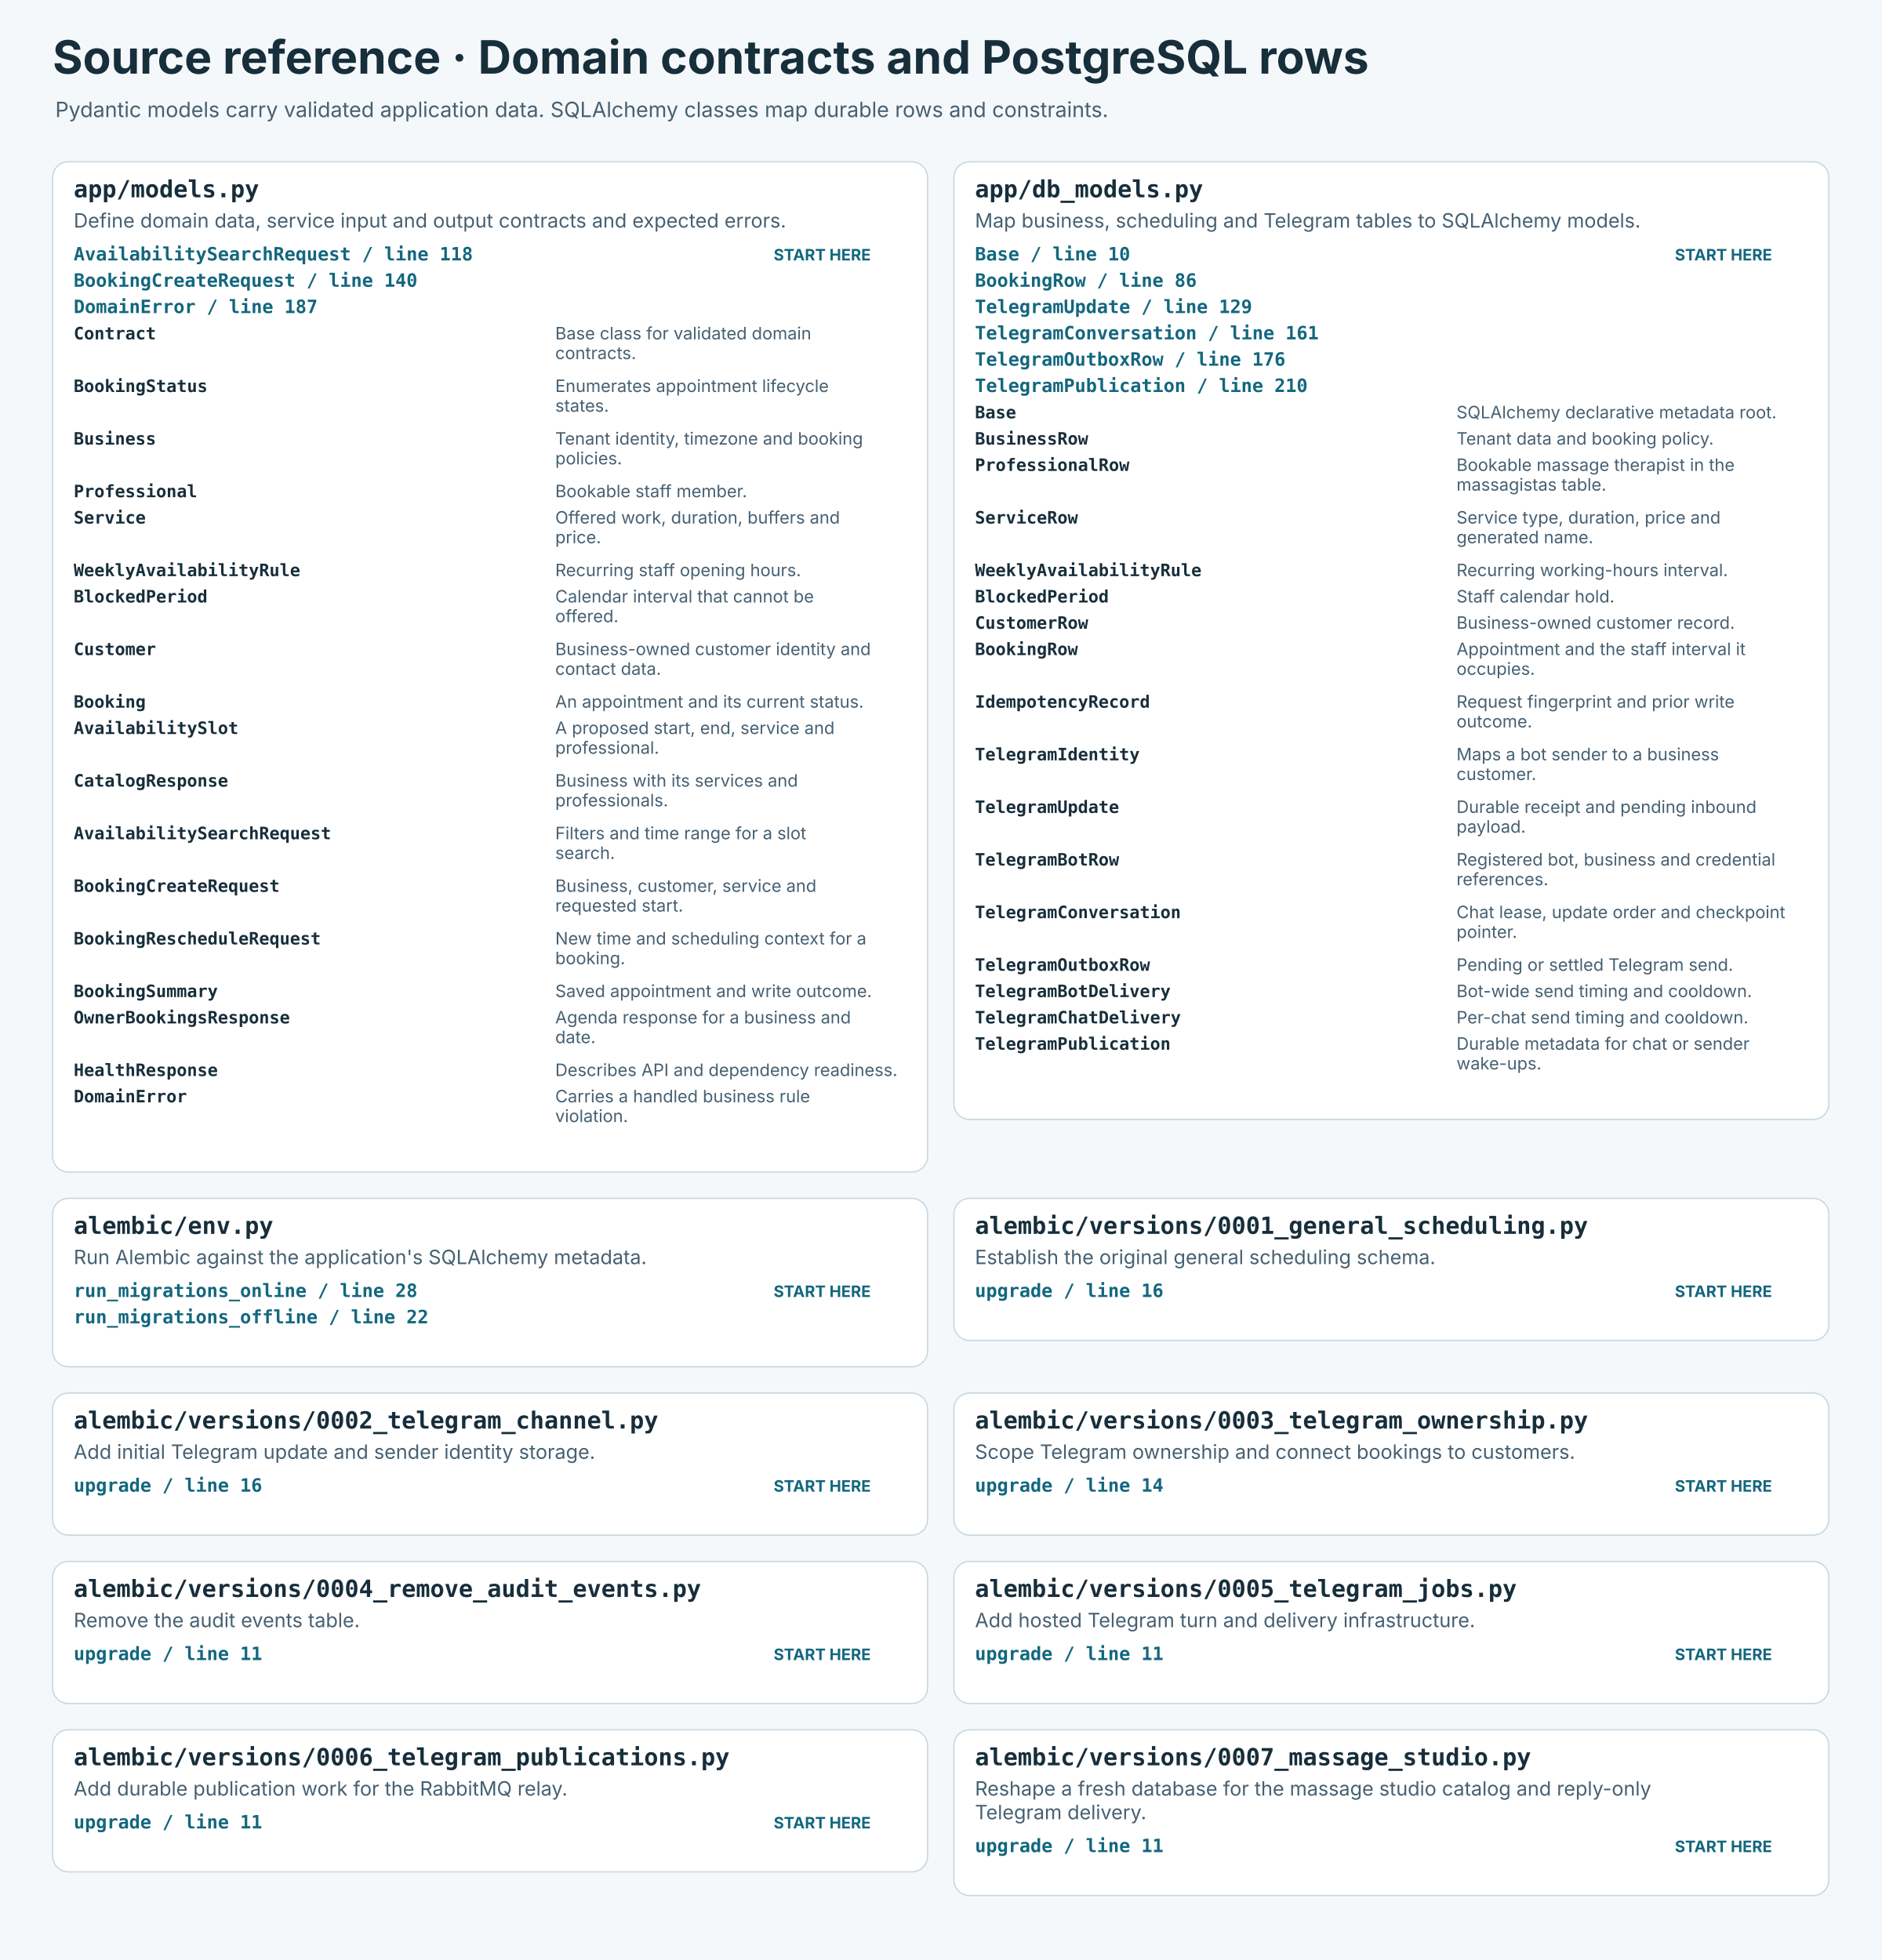
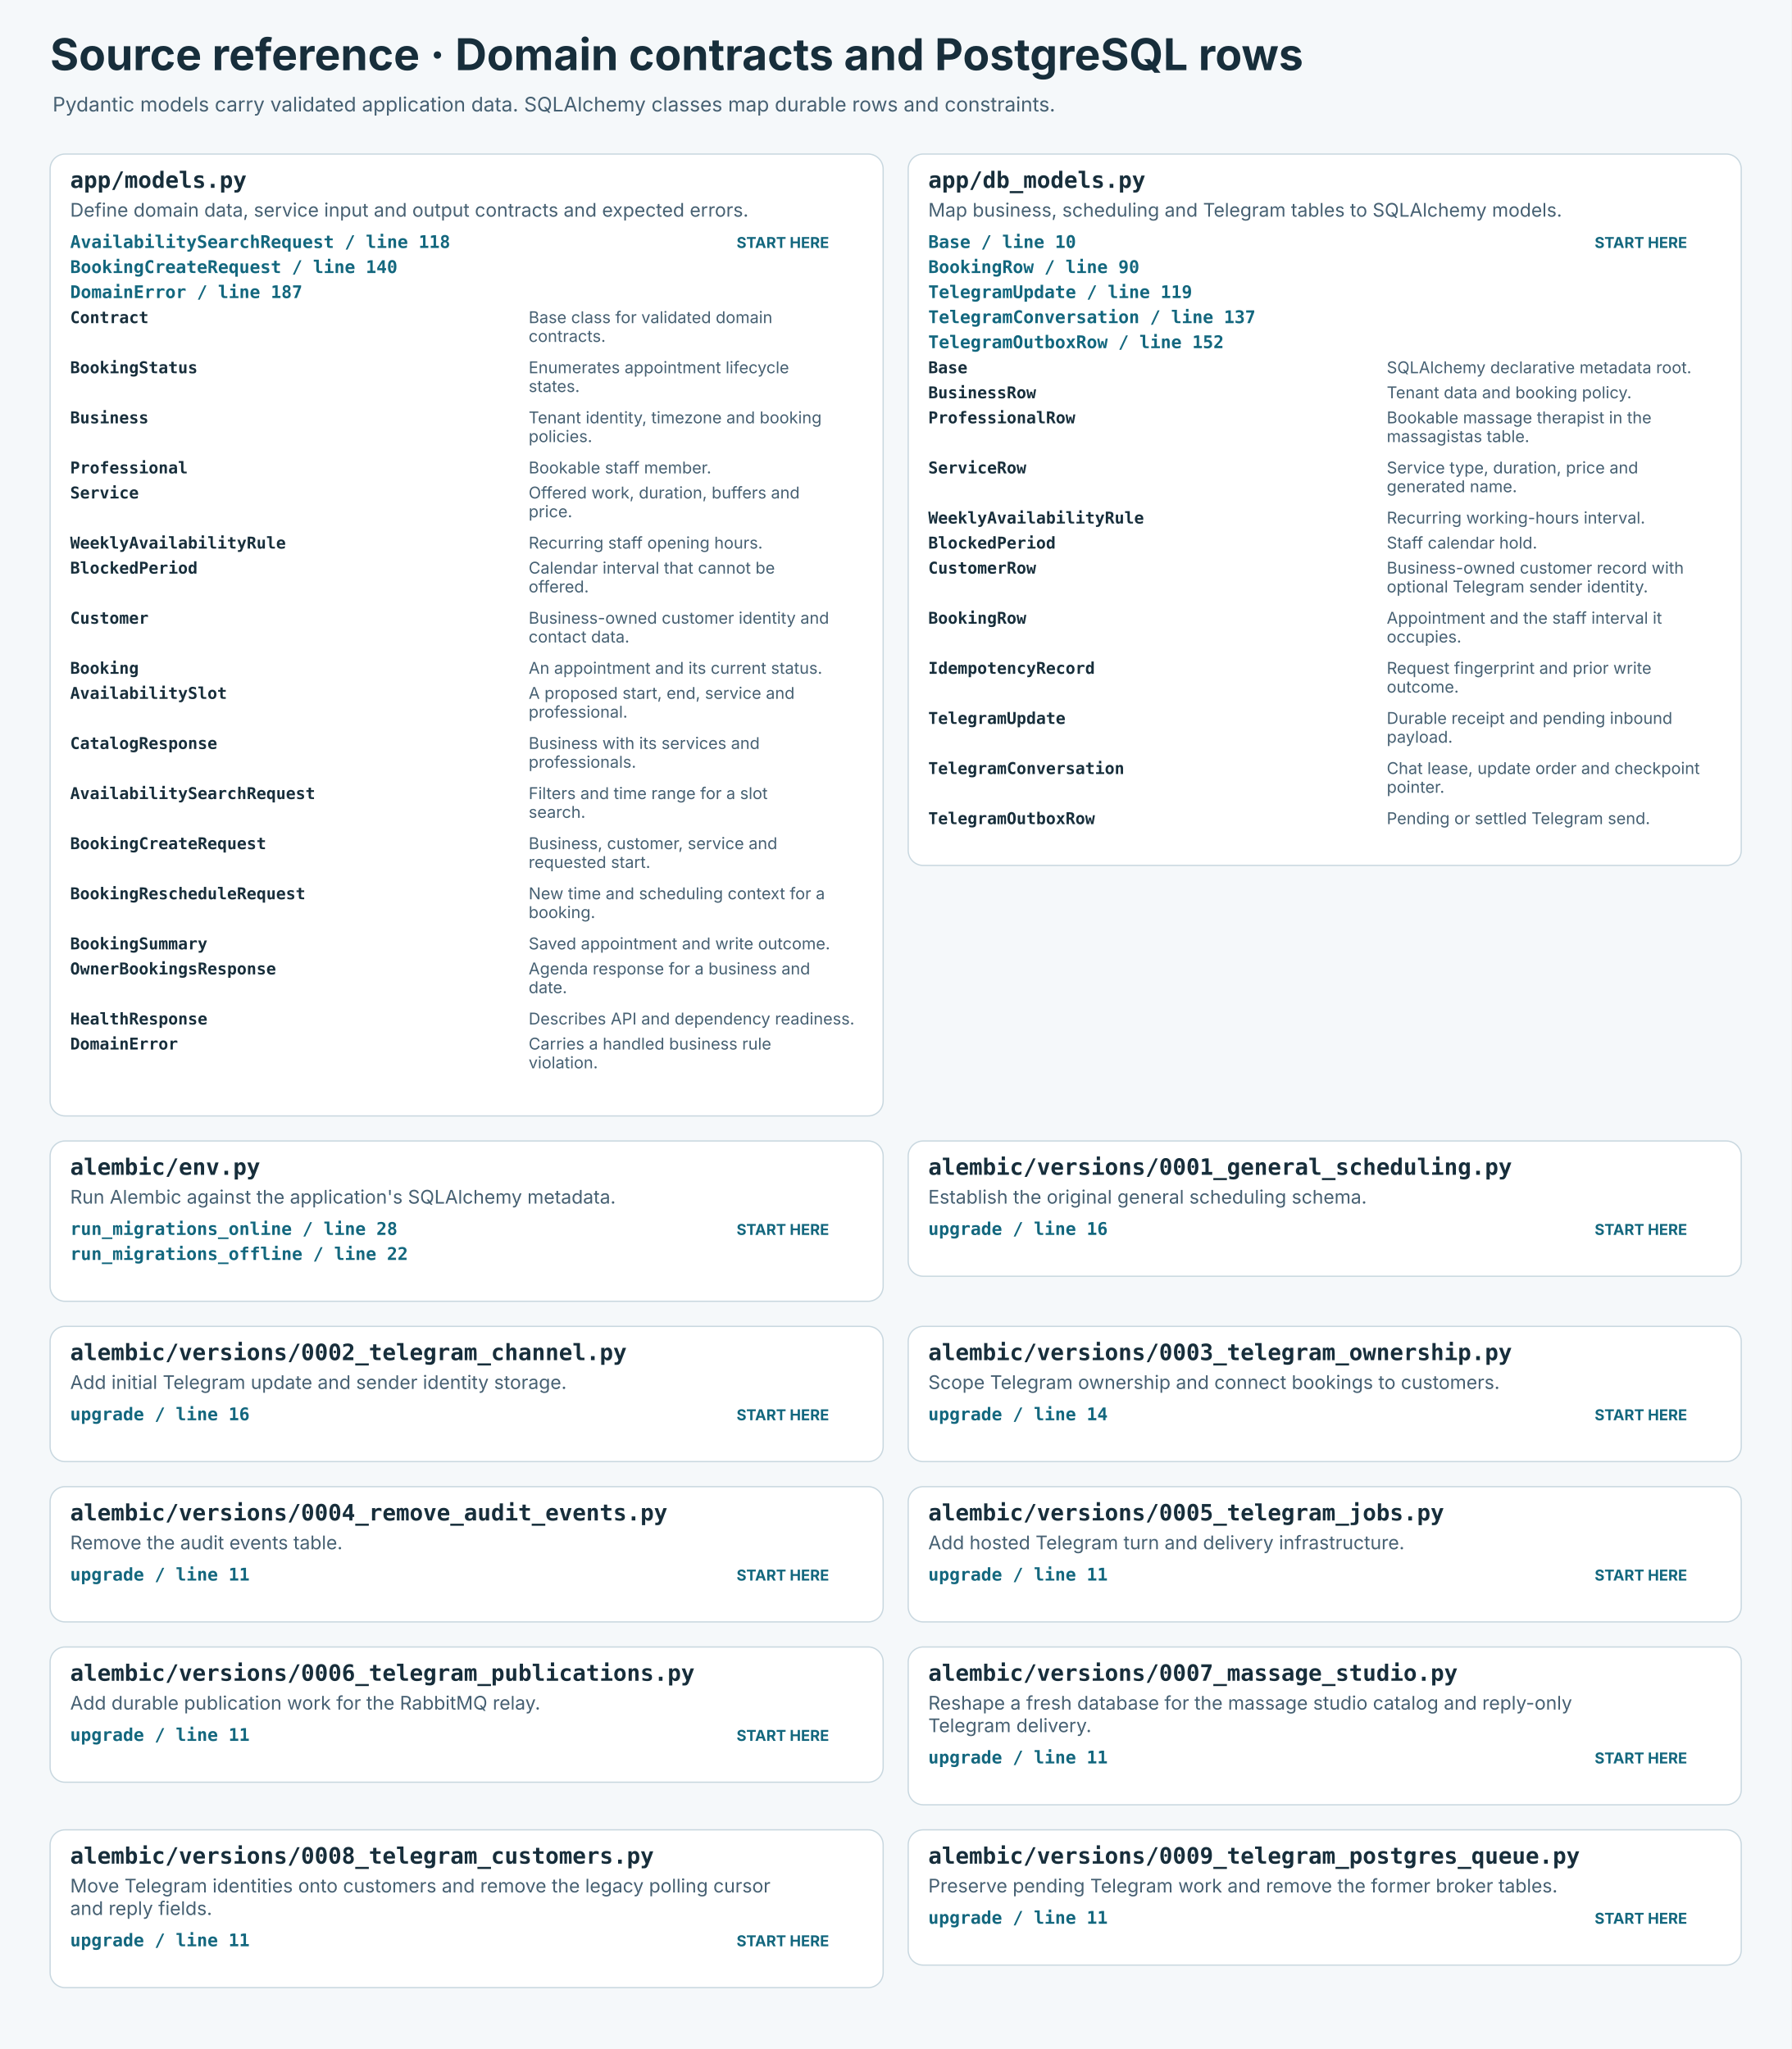
- <svg xmlns="http://www.w3.org/2000/svg" viewBox="0 0 1430 1490" width="1430" height="1490" role="img" aria-label="Source reference · Domain contracts and PostgreSQL rows">
-   <rect x="0" y="0" width="1430" height="1490" rx="0" fill="#f5f8fa" stroke="none" stroke-width="1" />
+ <svg xmlns="http://www.w3.org/2000/svg" viewBox="0 0 1430 1636" width="1430" height="1636" role="img" aria-label="Source reference · Domain contracts and PostgreSQL rows">
+   <rect x="0" y="0" width="1430" height="1636" rx="0" fill="#f5f8fa" stroke="none" stroke-width="1" />
  <text x="40" y="56" fill="#172e3b" font-size="35" font-weight="700" font-family="system-ui, -apple-system, sans-serif">Source reference · Domain contracts and PostgreSQL rows</text>
  <text x="42" y="89" fill="#466072" font-size="16" font-weight="400" font-family="system-ui, -apple-system, sans-serif">Pydantic models carry validated application data. SQLAlchemy classes map durable rows and constraints.</text>
  <g id="app-models.py" data-source="app/models.py">
    <rect x="40" y="123" width="665" height="768" rx="12" fill="#ffffff" stroke="#c8d7df" stroke-width="1" />
    <a href="../../app/models.py">
      <text x="56" y="150" fill="#172e3b" font-size="18" font-weight="700" font-family="ui-monospace, Menlo, monospace">app/models.py</text>
    </a>
    <text x="56" y="173" fill="#466072" font-size="15" font-weight="400" font-family="system-ui, -apple-system, sans-serif">Define domain data, service input and output contracts and expected errors.</text>
    <a href="../../app/models.py#L118">
      <text x="56" y="198" fill="#13677e" font-size="14" font-weight="700" font-family="ui-monospace, Menlo, monospace">AvailabilitySearchRequest  /  line 118</text>
    </a>
    <text x="588" y="198" fill="#13677e" font-size="12" font-weight="700" font-family="system-ui, -apple-system, sans-serif">START HERE</text>
    <a href="../../app/models.py#L140">
      <text x="56" y="218" fill="#13677e" font-size="14" font-weight="700" font-family="ui-monospace, Menlo, monospace">BookingCreateRequest  /  line 140</text>
    </a>
    <a href="../../app/models.py#L187">
      <text x="56" y="238" fill="#13677e" font-size="14" font-weight="700" font-family="ui-monospace, Menlo, monospace">DomainError  /  line 187</text>
    </a>
    <a href="../../app/models.py#L10">
      <text x="56" y="258" fill="#172e3b" font-size="13" font-weight="650" font-family="ui-monospace, Menlo, monospace">Contract</text>
    </a>
    <text x="422" y="258" fill="#466072" font-size="13" font-weight="400" font-family="system-ui, -apple-system, sans-serif">Base class for validated domain</text>
    <text x="422" y="273" fill="#466072" font-size="13" font-weight="400" font-family="system-ui, -apple-system, sans-serif">contracts.</text>
    <a href="../../app/models.py#L14">
      <text x="56" y="298" fill="#172e3b" font-size="13" font-weight="650" font-family="ui-monospace, Menlo, monospace">BookingStatus</text>
    </a>
    <text x="422" y="298" fill="#466072" font-size="13" font-weight="400" font-family="system-ui, -apple-system, sans-serif">Enumerates appointment lifecycle</text>
    <text x="422" y="313" fill="#466072" font-size="13" font-weight="400" font-family="system-ui, -apple-system, sans-serif">states.</text>
    <a href="../../app/models.py#L20">
      <text x="56" y="338" fill="#172e3b" font-size="13" font-weight="650" font-family="ui-monospace, Menlo, monospace">Business</text>
    </a>
    <text x="422" y="338" fill="#466072" font-size="13" font-weight="400" font-family="system-ui, -apple-system, sans-serif">Tenant identity, timezone and booking</text>
    <text x="422" y="353" fill="#466072" font-size="13" font-weight="400" font-family="system-ui, -apple-system, sans-serif">policies.</text>
    <a href="../../app/models.py#L31">
      <text x="56" y="378" fill="#172e3b" font-size="13" font-weight="650" font-family="ui-monospace, Menlo, monospace">Professional</text>
    </a>
    <text x="422" y="378" fill="#466072" font-size="13" font-weight="400" font-family="system-ui, -apple-system, sans-serif">Bookable staff member.</text>
    <a href="../../app/models.py#L38">
      <text x="56" y="398" fill="#172e3b" font-size="13" font-weight="650" font-family="ui-monospace, Menlo, monospace">Service</text>
    </a>
    <text x="422" y="398" fill="#466072" font-size="13" font-weight="400" font-family="system-ui, -apple-system, sans-serif">Offered work, duration, buffers and</text>
    <text x="422" y="413" fill="#466072" font-size="13" font-weight="400" font-family="system-ui, -apple-system, sans-serif">price.</text>
    <a href="../../app/models.py#L51">
      <text x="56" y="438" fill="#172e3b" font-size="13" font-weight="650" font-family="ui-monospace, Menlo, monospace">WeeklyAvailabilityRule</text>
    </a>
    <text x="422" y="438" fill="#466072" font-size="13" font-weight="400" font-family="system-ui, -apple-system, sans-serif">Recurring staff opening hours.</text>
    <a href="../../app/models.py#L60">
      <text x="56" y="458" fill="#172e3b" font-size="13" font-weight="650" font-family="ui-monospace, Menlo, monospace">BlockedPeriod</text>
    </a>
    <text x="422" y="458" fill="#466072" font-size="13" font-weight="400" font-family="system-ui, -apple-system, sans-serif">Calendar interval that cannot be</text>
    <text x="422" y="473" fill="#466072" font-size="13" font-weight="400" font-family="system-ui, -apple-system, sans-serif">offered.</text>
    <a href="../../app/models.py#L68">
      <text x="56" y="498" fill="#172e3b" font-size="13" font-weight="650" font-family="ui-monospace, Menlo, monospace">Customer</text>
    </a>
    <text x="422" y="498" fill="#466072" font-size="13" font-weight="400" font-family="system-ui, -apple-system, sans-serif">Business-owned customer identity and</text>
    <text x="422" y="513" fill="#466072" font-size="13" font-weight="400" font-family="system-ui, -apple-system, sans-serif">contact data.</text>
    <a href="../../app/models.py#L76">
      <text x="56" y="538" fill="#172e3b" font-size="13" font-weight="650" font-family="ui-monospace, Menlo, monospace">Booking</text>
    </a>
    <text x="422" y="538" fill="#466072" font-size="13" font-weight="400" font-family="system-ui, -apple-system, sans-serif">An appointment and its current status.</text>
    <a href="../../app/models.py#L91">
      <text x="56" y="558" fill="#172e3b" font-size="13" font-weight="650" font-family="ui-monospace, Menlo, monospace">AvailabilitySlot</text>
    </a>
    <text x="422" y="558" fill="#466072" font-size="13" font-weight="400" font-family="system-ui, -apple-system, sans-serif">A proposed start, end, service and</text>
    <text x="422" y="573" fill="#466072" font-size="13" font-weight="400" font-family="system-ui, -apple-system, sans-serif">professional.</text>
    <a href="../../app/models.py#L112">
      <text x="56" y="598" fill="#172e3b" font-size="13" font-weight="650" font-family="ui-monospace, Menlo, monospace">CatalogResponse</text>
    </a>
    <text x="422" y="598" fill="#466072" font-size="13" font-weight="400" font-family="system-ui, -apple-system, sans-serif">Business with its services and</text>
    <text x="422" y="613" fill="#466072" font-size="13" font-weight="400" font-family="system-ui, -apple-system, sans-serif">professionals.</text>
    <a href="../../app/models.py#L118">
      <text x="56" y="638" fill="#172e3b" font-size="13" font-weight="650" font-family="ui-monospace, Menlo, monospace">AvailabilitySearchRequest</text>
    </a>
    <text x="422" y="638" fill="#466072" font-size="13" font-weight="400" font-family="system-ui, -apple-system, sans-serif">Filters and time range for a slot</text>
    <text x="422" y="653" fill="#466072" font-size="13" font-weight="400" font-family="system-ui, -apple-system, sans-serif">search.</text>
    <a href="../../app/models.py#L140">
      <text x="56" y="678" fill="#172e3b" font-size="13" font-weight="650" font-family="ui-monospace, Menlo, monospace">BookingCreateRequest</text>
    </a>
    <text x="422" y="678" fill="#466072" font-size="13" font-weight="400" font-family="system-ui, -apple-system, sans-serif">Business, customer, service and</text>
    <text x="422" y="693" fill="#466072" font-size="13" font-weight="400" font-family="system-ui, -apple-system, sans-serif">requested start.</text>
    <a href="../../app/models.py#L156">
      <text x="56" y="718" fill="#172e3b" font-size="13" font-weight="650" font-family="ui-monospace, Menlo, monospace">BookingRescheduleRequest</text>
    </a>
    <text x="422" y="718" fill="#466072" font-size="13" font-weight="400" font-family="system-ui, -apple-system, sans-serif">New time and scheduling context for a</text>
    <text x="422" y="733" fill="#466072" font-size="13" font-weight="400" font-family="system-ui, -apple-system, sans-serif">booking.</text>
    <a href="../../app/models.py#L171">
      <text x="56" y="758" fill="#172e3b" font-size="13" font-weight="650" font-family="ui-monospace, Menlo, monospace">BookingSummary</text>
    </a>
    <text x="422" y="758" fill="#466072" font-size="13" font-weight="400" font-family="system-ui, -apple-system, sans-serif">Saved appointment and write outcome.</text>
    <a href="../../app/models.py#L176">
      <text x="56" y="778" fill="#172e3b" font-size="13" font-weight="650" font-family="ui-monospace, Menlo, monospace">OwnerBookingsResponse</text>
    </a>
    <text x="422" y="778" fill="#466072" font-size="13" font-weight="400" font-family="system-ui, -apple-system, sans-serif">Agenda response for a business and</text>
    <text x="422" y="793" fill="#466072" font-size="13" font-weight="400" font-family="system-ui, -apple-system, sans-serif">date.</text>
    <a href="../../app/models.py#L181">
      <text x="56" y="818" fill="#172e3b" font-size="13" font-weight="650" font-family="ui-monospace, Menlo, monospace">HealthResponse</text>
    </a>
    <text x="422" y="818" fill="#466072" font-size="13" font-weight="400" font-family="system-ui, -apple-system, sans-serif">Describes API and dependency readiness.</text>
    <a href="../../app/models.py#L187">
      <text x="56" y="838" fill="#172e3b" font-size="13" font-weight="650" font-family="ui-monospace, Menlo, monospace">DomainError</text>
    </a>
    <text x="422" y="838" fill="#466072" font-size="13" font-weight="400" font-family="system-ui, -apple-system, sans-serif">Carries a handled business rule</text>
    <text x="422" y="853" fill="#466072" font-size="13" font-weight="400" font-family="system-ui, -apple-system, sans-serif">violation.</text>
  </g>
  <g id="app-db_models.py" data-source="app/db_models.py">
-     <rect x="725" y="123" width="665" height="728" rx="12" fill="#ffffff" stroke="#c8d7df" stroke-width="1" />
+     <rect x="725" y="123" width="665" height="568" rx="12" fill="#ffffff" stroke="#c8d7df" stroke-width="1" />
    <a href="../../app/db_models.py">
      <text x="741" y="150" fill="#172e3b" font-size="18" font-weight="700" font-family="ui-monospace, Menlo, monospace">app/db_models.py</text>
    </a>
    <text x="741" y="173" fill="#466072" font-size="15" font-weight="400" font-family="system-ui, -apple-system, sans-serif">Map business, scheduling and Telegram tables to SQLAlchemy models.</text>
    <a href="../../app/db_models.py#L10">
      <text x="741" y="198" fill="#13677e" font-size="14" font-weight="700" font-family="ui-monospace, Menlo, monospace">Base  /  line 10</text>
    </a>
    <text x="1273" y="198" fill="#13677e" font-size="12" font-weight="700" font-family="system-ui, -apple-system, sans-serif">START HERE</text>
-     <a href="../../app/db_models.py#L86">
-       <text x="741" y="218" fill="#13677e" font-size="14" font-weight="700" font-family="ui-monospace, Menlo, monospace">BookingRow  /  line 86</text>
-     </a>
-     <a href="../../app/db_models.py#L129">
-       <text x="741" y="238" fill="#13677e" font-size="14" font-weight="700" font-family="ui-monospace, Menlo, monospace">TelegramUpdate  /  line 129</text>
-     </a>
-     <a href="../../app/db_models.py#L161">
-       <text x="741" y="258" fill="#13677e" font-size="14" font-weight="700" font-family="ui-monospace, Menlo, monospace">TelegramConversation  /  line 161</text>
-     </a>
-     <a href="../../app/db_models.py#L176">
-       <text x="741" y="278" fill="#13677e" font-size="14" font-weight="700" font-family="ui-monospace, Menlo, monospace">TelegramOutboxRow  /  line 176</text>
-     </a>
-     <a href="../../app/db_models.py#L210">
-       <text x="741" y="298" fill="#13677e" font-size="14" font-weight="700" font-family="ui-monospace, Menlo, monospace">TelegramPublication  /  line 210</text>
+     <a href="../../app/db_models.py#L90">
+       <text x="741" y="218" fill="#13677e" font-size="14" font-weight="700" font-family="ui-monospace, Menlo, monospace">BookingRow  /  line 90</text>
+     </a>
+     <a href="../../app/db_models.py#L119">
+       <text x="741" y="238" fill="#13677e" font-size="14" font-weight="700" font-family="ui-monospace, Menlo, monospace">TelegramUpdate  /  line 119</text>
+     </a>
+     <a href="../../app/db_models.py#L137">
+       <text x="741" y="258" fill="#13677e" font-size="14" font-weight="700" font-family="ui-monospace, Menlo, monospace">TelegramConversation  /  line 137</text>
+     </a>
+     <a href="../../app/db_models.py#L152">
+       <text x="741" y="278" fill="#13677e" font-size="14" font-weight="700" font-family="ui-monospace, Menlo, monospace">TelegramOutboxRow  /  line 152</text>
    </a>
    <a href="../../app/db_models.py#L10">
-       <text x="741" y="318" fill="#172e3b" font-size="13" font-weight="650" font-family="ui-monospace, Menlo, monospace">Base</text>
-     </a>
-     <text x="1107" y="318" fill="#466072" font-size="13" font-weight="400" font-family="system-ui, -apple-system, sans-serif">SQLAlchemy declarative metadata root.</text>
+       <text x="741" y="298" fill="#172e3b" font-size="13" font-weight="650" font-family="ui-monospace, Menlo, monospace">Base</text>
+     </a>
+     <text x="1107" y="298" fill="#466072" font-size="13" font-weight="400" font-family="system-ui, -apple-system, sans-serif">SQLAlchemy declarative metadata root.</text>
    <a href="../../app/db_models.py#L14">
-       <text x="741" y="338" fill="#172e3b" font-size="13" font-weight="650" font-family="ui-monospace, Menlo, monospace">BusinessRow</text>
-     </a>
-     <text x="1107" y="338" fill="#466072" font-size="13" font-weight="400" font-family="system-ui, -apple-system, sans-serif">Tenant data and booking policy.</text>
+       <text x="741" y="318" fill="#172e3b" font-size="13" font-weight="650" font-family="ui-monospace, Menlo, monospace">BusinessRow</text>
+     </a>
+     <text x="1107" y="318" fill="#466072" font-size="13" font-weight="400" font-family="system-ui, -apple-system, sans-serif">Tenant data and booking policy.</text>
    <a href="../../app/db_models.py#L26">
-       <text x="741" y="358" fill="#172e3b" font-size="13" font-weight="650" font-family="ui-monospace, Menlo, monospace">ProfessionalRow</text>
-     </a>
-     <text x="1107" y="358" fill="#466072" font-size="13" font-weight="400" font-family="system-ui, -apple-system, sans-serif">Bookable massage therapist in the</text>
-     <text x="1107" y="373" fill="#466072" font-size="13" font-weight="400" font-family="system-ui, -apple-system, sans-serif">massagistas table.</text>
+       <text x="741" y="338" fill="#172e3b" font-size="13" font-weight="650" font-family="ui-monospace, Menlo, monospace">ProfessionalRow</text>
+     </a>
+     <text x="1107" y="338" fill="#466072" font-size="13" font-weight="400" font-family="system-ui, -apple-system, sans-serif">Bookable massage therapist in the</text>
+     <text x="1107" y="353" fill="#466072" font-size="13" font-weight="400" font-family="system-ui, -apple-system, sans-serif">massagistas table.</text>
    <a href="../../app/db_models.py#L35">
-       <text x="741" y="398" fill="#172e3b" font-size="13" font-weight="650" font-family="ui-monospace, Menlo, monospace">ServiceRow</text>
-     </a>
-     <text x="1107" y="398" fill="#466072" font-size="13" font-weight="400" font-family="system-ui, -apple-system, sans-serif">Service type, duration, price and</text>
-     <text x="1107" y="413" fill="#466072" font-size="13" font-weight="400" font-family="system-ui, -apple-system, sans-serif">generated name.</text>
+       <text x="741" y="378" fill="#172e3b" font-size="13" font-weight="650" font-family="ui-monospace, Menlo, monospace">ServiceRow</text>
+     </a>
+     <text x="1107" y="378" fill="#466072" font-size="13" font-weight="400" font-family="system-ui, -apple-system, sans-serif">Service type, duration, price and</text>
+     <text x="1107" y="393" fill="#466072" font-size="13" font-weight="400" font-family="system-ui, -apple-system, sans-serif">generated name.</text>
    <a href="../../app/db_models.py#L53">
-       <text x="741" y="438" fill="#172e3b" font-size="13" font-weight="650" font-family="ui-monospace, Menlo, monospace">WeeklyAvailabilityRule</text>
-     </a>
-     <text x="1107" y="438" fill="#466072" font-size="13" font-weight="400" font-family="system-ui, -apple-system, sans-serif">Recurring working-hours interval.</text>
+       <text x="741" y="418" fill="#172e3b" font-size="13" font-weight="650" font-family="ui-monospace, Menlo, monospace">WeeklyAvailabilityRule</text>
+     </a>
+     <text x="1107" y="418" fill="#466072" font-size="13" font-weight="400" font-family="system-ui, -apple-system, sans-serif">Recurring working-hours interval.</text>
    <a href="../../app/db_models.py#L64">
-       <text x="741" y="458" fill="#172e3b" font-size="13" font-weight="650" font-family="ui-monospace, Menlo, monospace">BlockedPeriod</text>
-     </a>
-     <text x="1107" y="458" fill="#466072" font-size="13" font-weight="400" font-family="system-ui, -apple-system, sans-serif">Staff calendar hold.</text>
+       <text x="741" y="438" fill="#172e3b" font-size="13" font-weight="650" font-family="ui-monospace, Menlo, monospace">BlockedPeriod</text>
+     </a>
+     <text x="1107" y="438" fill="#466072" font-size="13" font-weight="400" font-family="system-ui, -apple-system, sans-serif">Staff calendar hold.</text>
    <a href="../../app/db_models.py#L75">
-       <text x="741" y="478" fill="#172e3b" font-size="13" font-weight="650" font-family="ui-monospace, Menlo, monospace">CustomerRow</text>
-     </a>
-     <text x="1107" y="478" fill="#466072" font-size="13" font-weight="400" font-family="system-ui, -apple-system, sans-serif">Business-owned customer record.</text>
-     <a href="../../app/db_models.py#L86">
+       <text x="741" y="458" fill="#172e3b" font-size="13" font-weight="650" font-family="ui-monospace, Menlo, monospace">CustomerRow</text>
+     </a>
+     <text x="1107" y="458" fill="#466072" font-size="13" font-weight="400" font-family="system-ui, -apple-system, sans-serif">Business-owned customer record with</text>
+     <text x="1107" y="473" fill="#466072" font-size="13" font-weight="400" font-family="system-ui, -apple-system, sans-serif">optional Telegram sender identity.</text>
+     <a href="../../app/db_models.py#L90">
      <text x="741" y="498" fill="#172e3b" font-size="13" font-weight="650" font-family="ui-monospace, Menlo, monospace">BookingRow</text>
    </a>
    <text x="1107" y="498" fill="#466072" font-size="13" font-weight="400" font-family="system-ui, -apple-system, sans-serif">Appointment and the staff interval it</text>
    <text x="1107" y="513" fill="#466072" font-size="13" font-weight="400" font-family="system-ui, -apple-system, sans-serif">occupies.</text>
-     <a href="../../app/db_models.py#L103">
+     <a href="../../app/db_models.py#L107">
      <text x="741" y="538" fill="#172e3b" font-size="13" font-weight="650" font-family="ui-monospace, Menlo, monospace">IdempotencyRecord</text>
    </a>
    <text x="1107" y="538" fill="#466072" font-size="13" font-weight="400" font-family="system-ui, -apple-system, sans-serif">Request fingerprint and prior write</text>
    <text x="1107" y="553" fill="#466072" font-size="13" font-weight="400" font-family="system-ui, -apple-system, sans-serif">outcome.</text>
-     <a href="../../app/db_models.py#L115">
-       <text x="741" y="578" fill="#172e3b" font-size="13" font-weight="650" font-family="ui-monospace, Menlo, monospace">TelegramIdentity</text>
-     </a>
-     <text x="1107" y="578" fill="#466072" font-size="13" font-weight="400" font-family="system-ui, -apple-system, sans-serif">Maps a bot sender to a business</text>
-     <text x="1107" y="593" fill="#466072" font-size="13" font-weight="400" font-family="system-ui, -apple-system, sans-serif">customer.</text>
-     <a href="../../app/db_models.py#L129">
-       <text x="741" y="618" fill="#172e3b" font-size="13" font-weight="650" font-family="ui-monospace, Menlo, monospace">TelegramUpdate</text>
-     </a>
-     <text x="1107" y="618" fill="#466072" font-size="13" font-weight="400" font-family="system-ui, -apple-system, sans-serif">Durable receipt and pending inbound</text>
-     <text x="1107" y="633" fill="#466072" font-size="13" font-weight="400" font-family="system-ui, -apple-system, sans-serif">payload.</text>
-     <a href="../../app/db_models.py#L150">
-       <text x="741" y="658" fill="#172e3b" font-size="13" font-weight="650" font-family="ui-monospace, Menlo, monospace">TelegramBotRow</text>
-     </a>
-     <text x="1107" y="658" fill="#466072" font-size="13" font-weight="400" font-family="system-ui, -apple-system, sans-serif">Registered bot, business and credential</text>
-     <text x="1107" y="673" fill="#466072" font-size="13" font-weight="400" font-family="system-ui, -apple-system, sans-serif">references.</text>
-     <a href="../../app/db_models.py#L161">
-       <text x="741" y="698" fill="#172e3b" font-size="13" font-weight="650" font-family="ui-monospace, Menlo, monospace">TelegramConversation</text>
-     </a>
-     <text x="1107" y="698" fill="#466072" font-size="13" font-weight="400" font-family="system-ui, -apple-system, sans-serif">Chat lease, update order and checkpoint</text>
-     <text x="1107" y="713" fill="#466072" font-size="13" font-weight="400" font-family="system-ui, -apple-system, sans-serif">pointer.</text>
-     <a href="../../app/db_models.py#L176">
-       <text x="741" y="738" fill="#172e3b" font-size="13" font-weight="650" font-family="ui-monospace, Menlo, monospace">TelegramOutboxRow</text>
-     </a>
-     <text x="1107" y="738" fill="#466072" font-size="13" font-weight="400" font-family="system-ui, -apple-system, sans-serif">Pending or settled Telegram send.</text>
-     <a href="../../app/db_models.py#L195">
-       <text x="741" y="758" fill="#172e3b" font-size="13" font-weight="650" font-family="ui-monospace, Menlo, monospace">TelegramBotDelivery</text>
-     </a>
-     <text x="1107" y="758" fill="#466072" font-size="13" font-weight="400" font-family="system-ui, -apple-system, sans-serif">Bot-wide send timing and cooldown.</text>
-     <a href="../../app/db_models.py#L202">
-       <text x="741" y="778" fill="#172e3b" font-size="13" font-weight="650" font-family="ui-monospace, Menlo, monospace">TelegramChatDelivery</text>
-     </a>
-     <text x="1107" y="778" fill="#466072" font-size="13" font-weight="400" font-family="system-ui, -apple-system, sans-serif">Per-chat send timing and cooldown.</text>
-     <a href="../../app/db_models.py#L210">
-       <text x="741" y="798" fill="#172e3b" font-size="13" font-weight="650" font-family="ui-monospace, Menlo, monospace">TelegramPublication</text>
-     </a>
-     <text x="1107" y="798" fill="#466072" font-size="13" font-weight="400" font-family="system-ui, -apple-system, sans-serif">Durable metadata for chat or sender</text>
-     <text x="1107" y="813" fill="#466072" font-size="13" font-weight="400" font-family="system-ui, -apple-system, sans-serif">wake-ups.</text>
+     <a href="../../app/db_models.py#L119">
+       <text x="741" y="578" fill="#172e3b" font-size="13" font-weight="650" font-family="ui-monospace, Menlo, monospace">TelegramUpdate</text>
+     </a>
+     <text x="1107" y="578" fill="#466072" font-size="13" font-weight="400" font-family="system-ui, -apple-system, sans-serif">Durable receipt and pending inbound</text>
+     <text x="1107" y="593" fill="#466072" font-size="13" font-weight="400" font-family="system-ui, -apple-system, sans-serif">payload.</text>
+     <a href="../../app/db_models.py#L137">
+       <text x="741" y="618" fill="#172e3b" font-size="13" font-weight="650" font-family="ui-monospace, Menlo, monospace">TelegramConversation</text>
+     </a>
+     <text x="1107" y="618" fill="#466072" font-size="13" font-weight="400" font-family="system-ui, -apple-system, sans-serif">Chat lease, update order and checkpoint</text>
+     <text x="1107" y="633" fill="#466072" font-size="13" font-weight="400" font-family="system-ui, -apple-system, sans-serif">pointer.</text>
+     <a href="../../app/db_models.py#L152">
+       <text x="741" y="658" fill="#172e3b" font-size="13" font-weight="650" font-family="ui-monospace, Menlo, monospace">TelegramOutboxRow</text>
+     </a>
+     <text x="1107" y="658" fill="#466072" font-size="13" font-weight="400" font-family="system-ui, -apple-system, sans-serif">Pending or settled Telegram send.</text>
  </g>
  <g id="alembic-env.py" data-source="alembic/env.py">
    <rect x="40" y="911" width="665" height="128" rx="12" fill="#ffffff" stroke="#c8d7df" stroke-width="1" />
    <a href="../../alembic/env.py">
      <text x="56" y="938" fill="#172e3b" font-size="18" font-weight="700" font-family="ui-monospace, Menlo, monospace">alembic/env.py</text>
    </a>
    <text x="56" y="961" fill="#466072" font-size="15" font-weight="400" font-family="system-ui, -apple-system, sans-serif">Run Alembic against the application's SQLAlchemy metadata.</text>
    <a href="../../alembic/env.py#L28">
      <text x="56" y="986" fill="#13677e" font-size="14" font-weight="700" font-family="ui-monospace, Menlo, monospace">run_migrations_online  /  line 28</text>
    </a>
    <text x="588" y="986" fill="#13677e" font-size="12" font-weight="700" font-family="system-ui, -apple-system, sans-serif">START HERE</text>
    <a href="../../alembic/env.py#L22">
      <text x="56" y="1006" fill="#13677e" font-size="14" font-weight="700" font-family="ui-monospace, Menlo, monospace">run_migrations_offline  /  line 22</text>
    </a>
  </g>
  <g id="alembic-versions-0001_general_scheduling.py" data-source="alembic/versions/0001_general_scheduling.py">
    <rect x="725" y="911" width="665" height="108" rx="12" fill="#ffffff" stroke="#c8d7df" stroke-width="1" />
    <a href="../../alembic/versions/0001_general_scheduling.py">
      <text x="741" y="938" fill="#172e3b" font-size="18" font-weight="700" font-family="ui-monospace, Menlo, monospace">alembic/versions/0001_general_scheduling.py</text>
    </a>
    <text x="741" y="961" fill="#466072" font-size="15" font-weight="400" font-family="system-ui, -apple-system, sans-serif">Establish the original general scheduling schema.</text>
    <a href="../../alembic/versions/0001_general_scheduling.py#L16">
      <text x="741" y="986" fill="#13677e" font-size="14" font-weight="700" font-family="ui-monospace, Menlo, monospace">upgrade  /  line 16</text>
    </a>
    <text x="1273" y="986" fill="#13677e" font-size="12" font-weight="700" font-family="system-ui, -apple-system, sans-serif">START HERE</text>
  </g>
  <g id="alembic-versions-0002_telegram_channel.py" data-source="alembic/versions/0002_telegram_channel.py">
    <rect x="40" y="1059" width="665" height="108" rx="12" fill="#ffffff" stroke="#c8d7df" stroke-width="1" />
    <a href="../../alembic/versions/0002_telegram_channel.py">
      <text x="56" y="1086" fill="#172e3b" font-size="18" font-weight="700" font-family="ui-monospace, Menlo, monospace">alembic/versions/0002_telegram_channel.py</text>
    </a>
    <text x="56" y="1109" fill="#466072" font-size="15" font-weight="400" font-family="system-ui, -apple-system, sans-serif">Add initial Telegram update and sender identity storage.</text>
    <a href="../../alembic/versions/0002_telegram_channel.py#L16">
      <text x="56" y="1134" fill="#13677e" font-size="14" font-weight="700" font-family="ui-monospace, Menlo, monospace">upgrade  /  line 16</text>
    </a>
    <text x="588" y="1134" fill="#13677e" font-size="12" font-weight="700" font-family="system-ui, -apple-system, sans-serif">START HERE</text>
  </g>
  <g id="alembic-versions-0003_telegram_ownership.py" data-source="alembic/versions/0003_telegram_ownership.py">
    <rect x="725" y="1059" width="665" height="108" rx="12" fill="#ffffff" stroke="#c8d7df" stroke-width="1" />
    <a href="../../alembic/versions/0003_telegram_ownership.py">
      <text x="741" y="1086" fill="#172e3b" font-size="18" font-weight="700" font-family="ui-monospace, Menlo, monospace">alembic/versions/0003_telegram_ownership.py</text>
    </a>
    <text x="741" y="1109" fill="#466072" font-size="15" font-weight="400" font-family="system-ui, -apple-system, sans-serif">Scope Telegram ownership and connect bookings to customers.</text>
    <a href="../../alembic/versions/0003_telegram_ownership.py#L14">
      <text x="741" y="1134" fill="#13677e" font-size="14" font-weight="700" font-family="ui-monospace, Menlo, monospace">upgrade  /  line 14</text>
    </a>
    <text x="1273" y="1134" fill="#13677e" font-size="12" font-weight="700" font-family="system-ui, -apple-system, sans-serif">START HERE</text>
  </g>
  <g id="alembic-versions-0004_remove_audit_events.py" data-source="alembic/versions/0004_remove_audit_events.py">
    <rect x="40" y="1187" width="665" height="108" rx="12" fill="#ffffff" stroke="#c8d7df" stroke-width="1" />
    <a href="../../alembic/versions/0004_remove_audit_events.py">
      <text x="56" y="1214" fill="#172e3b" font-size="18" font-weight="700" font-family="ui-monospace, Menlo, monospace">alembic/versions/0004_remove_audit_events.py</text>
    </a>
    <text x="56" y="1237" fill="#466072" font-size="15" font-weight="400" font-family="system-ui, -apple-system, sans-serif">Remove the audit events table.</text>
    <a href="../../alembic/versions/0004_remove_audit_events.py#L11">
      <text x="56" y="1262" fill="#13677e" font-size="14" font-weight="700" font-family="ui-monospace, Menlo, monospace">upgrade  /  line 11</text>
    </a>
    <text x="588" y="1262" fill="#13677e" font-size="12" font-weight="700" font-family="system-ui, -apple-system, sans-serif">START HERE</text>
  </g>
  <g id="alembic-versions-0005_telegram_jobs.py" data-source="alembic/versions/0005_telegram_jobs.py">
    <rect x="725" y="1187" width="665" height="108" rx="12" fill="#ffffff" stroke="#c8d7df" stroke-width="1" />
    <a href="../../alembic/versions/0005_telegram_jobs.py">
      <text x="741" y="1214" fill="#172e3b" font-size="18" font-weight="700" font-family="ui-monospace, Menlo, monospace">alembic/versions/0005_telegram_jobs.py</text>
    </a>
    <text x="741" y="1237" fill="#466072" font-size="15" font-weight="400" font-family="system-ui, -apple-system, sans-serif">Add hosted Telegram turn and delivery infrastructure.</text>
    <a href="../../alembic/versions/0005_telegram_jobs.py#L11">
      <text x="741" y="1262" fill="#13677e" font-size="14" font-weight="700" font-family="ui-monospace, Menlo, monospace">upgrade  /  line 11</text>
    </a>
    <text x="1273" y="1262" fill="#13677e" font-size="12" font-weight="700" font-family="system-ui, -apple-system, sans-serif">START HERE</text>
  </g>
  <g id="alembic-versions-0006_telegram_publications.py" data-source="alembic/versions/0006_telegram_publications.py">
    <rect x="40" y="1315" width="665" height="108" rx="12" fill="#ffffff" stroke="#c8d7df" stroke-width="1" />
    <a href="../../alembic/versions/0006_telegram_publications.py">
      <text x="56" y="1342" fill="#172e3b" font-size="18" font-weight="700" font-family="ui-monospace, Menlo, monospace">alembic/versions/0006_telegram_publications.py</text>
    </a>
    <text x="56" y="1365" fill="#466072" font-size="15" font-weight="400" font-family="system-ui, -apple-system, sans-serif">Add durable publication work for the RabbitMQ relay.</text>
    <a href="../../alembic/versions/0006_telegram_publications.py#L11">
      <text x="56" y="1390" fill="#13677e" font-size="14" font-weight="700" font-family="ui-monospace, Menlo, monospace">upgrade  /  line 11</text>
    </a>
    <text x="588" y="1390" fill="#13677e" font-size="12" font-weight="700" font-family="system-ui, -apple-system, sans-serif">START HERE</text>
  </g>
  <g id="alembic-versions-0007_massage_studio.py" data-source="alembic/versions/0007_massage_studio.py">
    <rect x="725" y="1315" width="665" height="126" rx="12" fill="#ffffff" stroke="#c8d7df" stroke-width="1" />
    <a href="../../alembic/versions/0007_massage_studio.py">
      <text x="741" y="1342" fill="#172e3b" font-size="18" font-weight="700" font-family="ui-monospace, Menlo, monospace">alembic/versions/0007_massage_studio.py</text>
    </a>
    <text x="741" y="1365" fill="#466072" font-size="15" font-weight="400" font-family="system-ui, -apple-system, sans-serif">Reshape a fresh database for the massage studio catalog and reply-only</text>
    <text x="741" y="1383" fill="#466072" font-size="15" font-weight="400" font-family="system-ui, -apple-system, sans-serif">Telegram delivery.</text>
    <a href="../../alembic/versions/0007_massage_studio.py#L11">
      <text x="741" y="1408" fill="#13677e" font-size="14" font-weight="700" font-family="ui-monospace, Menlo, monospace">upgrade  /  line 11</text>
    </a>
    <text x="1273" y="1408" fill="#13677e" font-size="12" font-weight="700" font-family="system-ui, -apple-system, sans-serif">START HERE</text>
  </g>
+   <g id="alembic-versions-0008_telegram_customers.py" data-source="alembic/versions/0008_telegram_customers.py">
+     <rect x="40" y="1461" width="665" height="126" rx="12" fill="#ffffff" stroke="#c8d7df" stroke-width="1" />
+     <a href="../../alembic/versions/0008_telegram_customers.py">
+       <text x="56" y="1488" fill="#172e3b" font-size="18" font-weight="700" font-family="ui-monospace, Menlo, monospace">alembic/versions/0008_telegram_customers.py</text>
+     </a>
+     <text x="56" y="1511" fill="#466072" font-size="15" font-weight="400" font-family="system-ui, -apple-system, sans-serif">Move Telegram identities onto customers and remove the legacy polling cursor</text>
+     <text x="56" y="1529" fill="#466072" font-size="15" font-weight="400" font-family="system-ui, -apple-system, sans-serif">and reply fields.</text>
+     <a href="../../alembic/versions/0008_telegram_customers.py#L11">
+       <text x="56" y="1554" fill="#13677e" font-size="14" font-weight="700" font-family="ui-monospace, Menlo, monospace">upgrade  /  line 11</text>
+     </a>
+     <text x="588" y="1554" fill="#13677e" font-size="12" font-weight="700" font-family="system-ui, -apple-system, sans-serif">START HERE</text>
+   </g>
+   <g id="alembic-versions-0009_telegram_postgres_queue.py" data-source="alembic/versions/0009_telegram_postgres_queue.py">
+     <rect x="725" y="1461" width="665" height="108" rx="12" fill="#ffffff" stroke="#c8d7df" stroke-width="1" />
+     <a href="../../alembic/versions/0009_telegram_postgres_queue.py">
+       <text x="741" y="1488" fill="#172e3b" font-size="18" font-weight="700" font-family="ui-monospace, Menlo, monospace">alembic/versions/0009_telegram_postgres_queue.py</text>
+     </a>
+     <text x="741" y="1511" fill="#466072" font-size="15" font-weight="400" font-family="system-ui, -apple-system, sans-serif">Preserve pending Telegram work and remove the former broker tables.</text>
+     <a href="../../alembic/versions/0009_telegram_postgres_queue.py#L11">
+       <text x="741" y="1536" fill="#13677e" font-size="14" font-weight="700" font-family="ui-monospace, Menlo, monospace">upgrade  /  line 11</text>
+     </a>
+     <text x="1273" y="1536" fill="#13677e" font-size="12" font-weight="700" font-family="system-ui, -apple-system, sans-serif">START HERE</text>
+   </g>
</svg>
